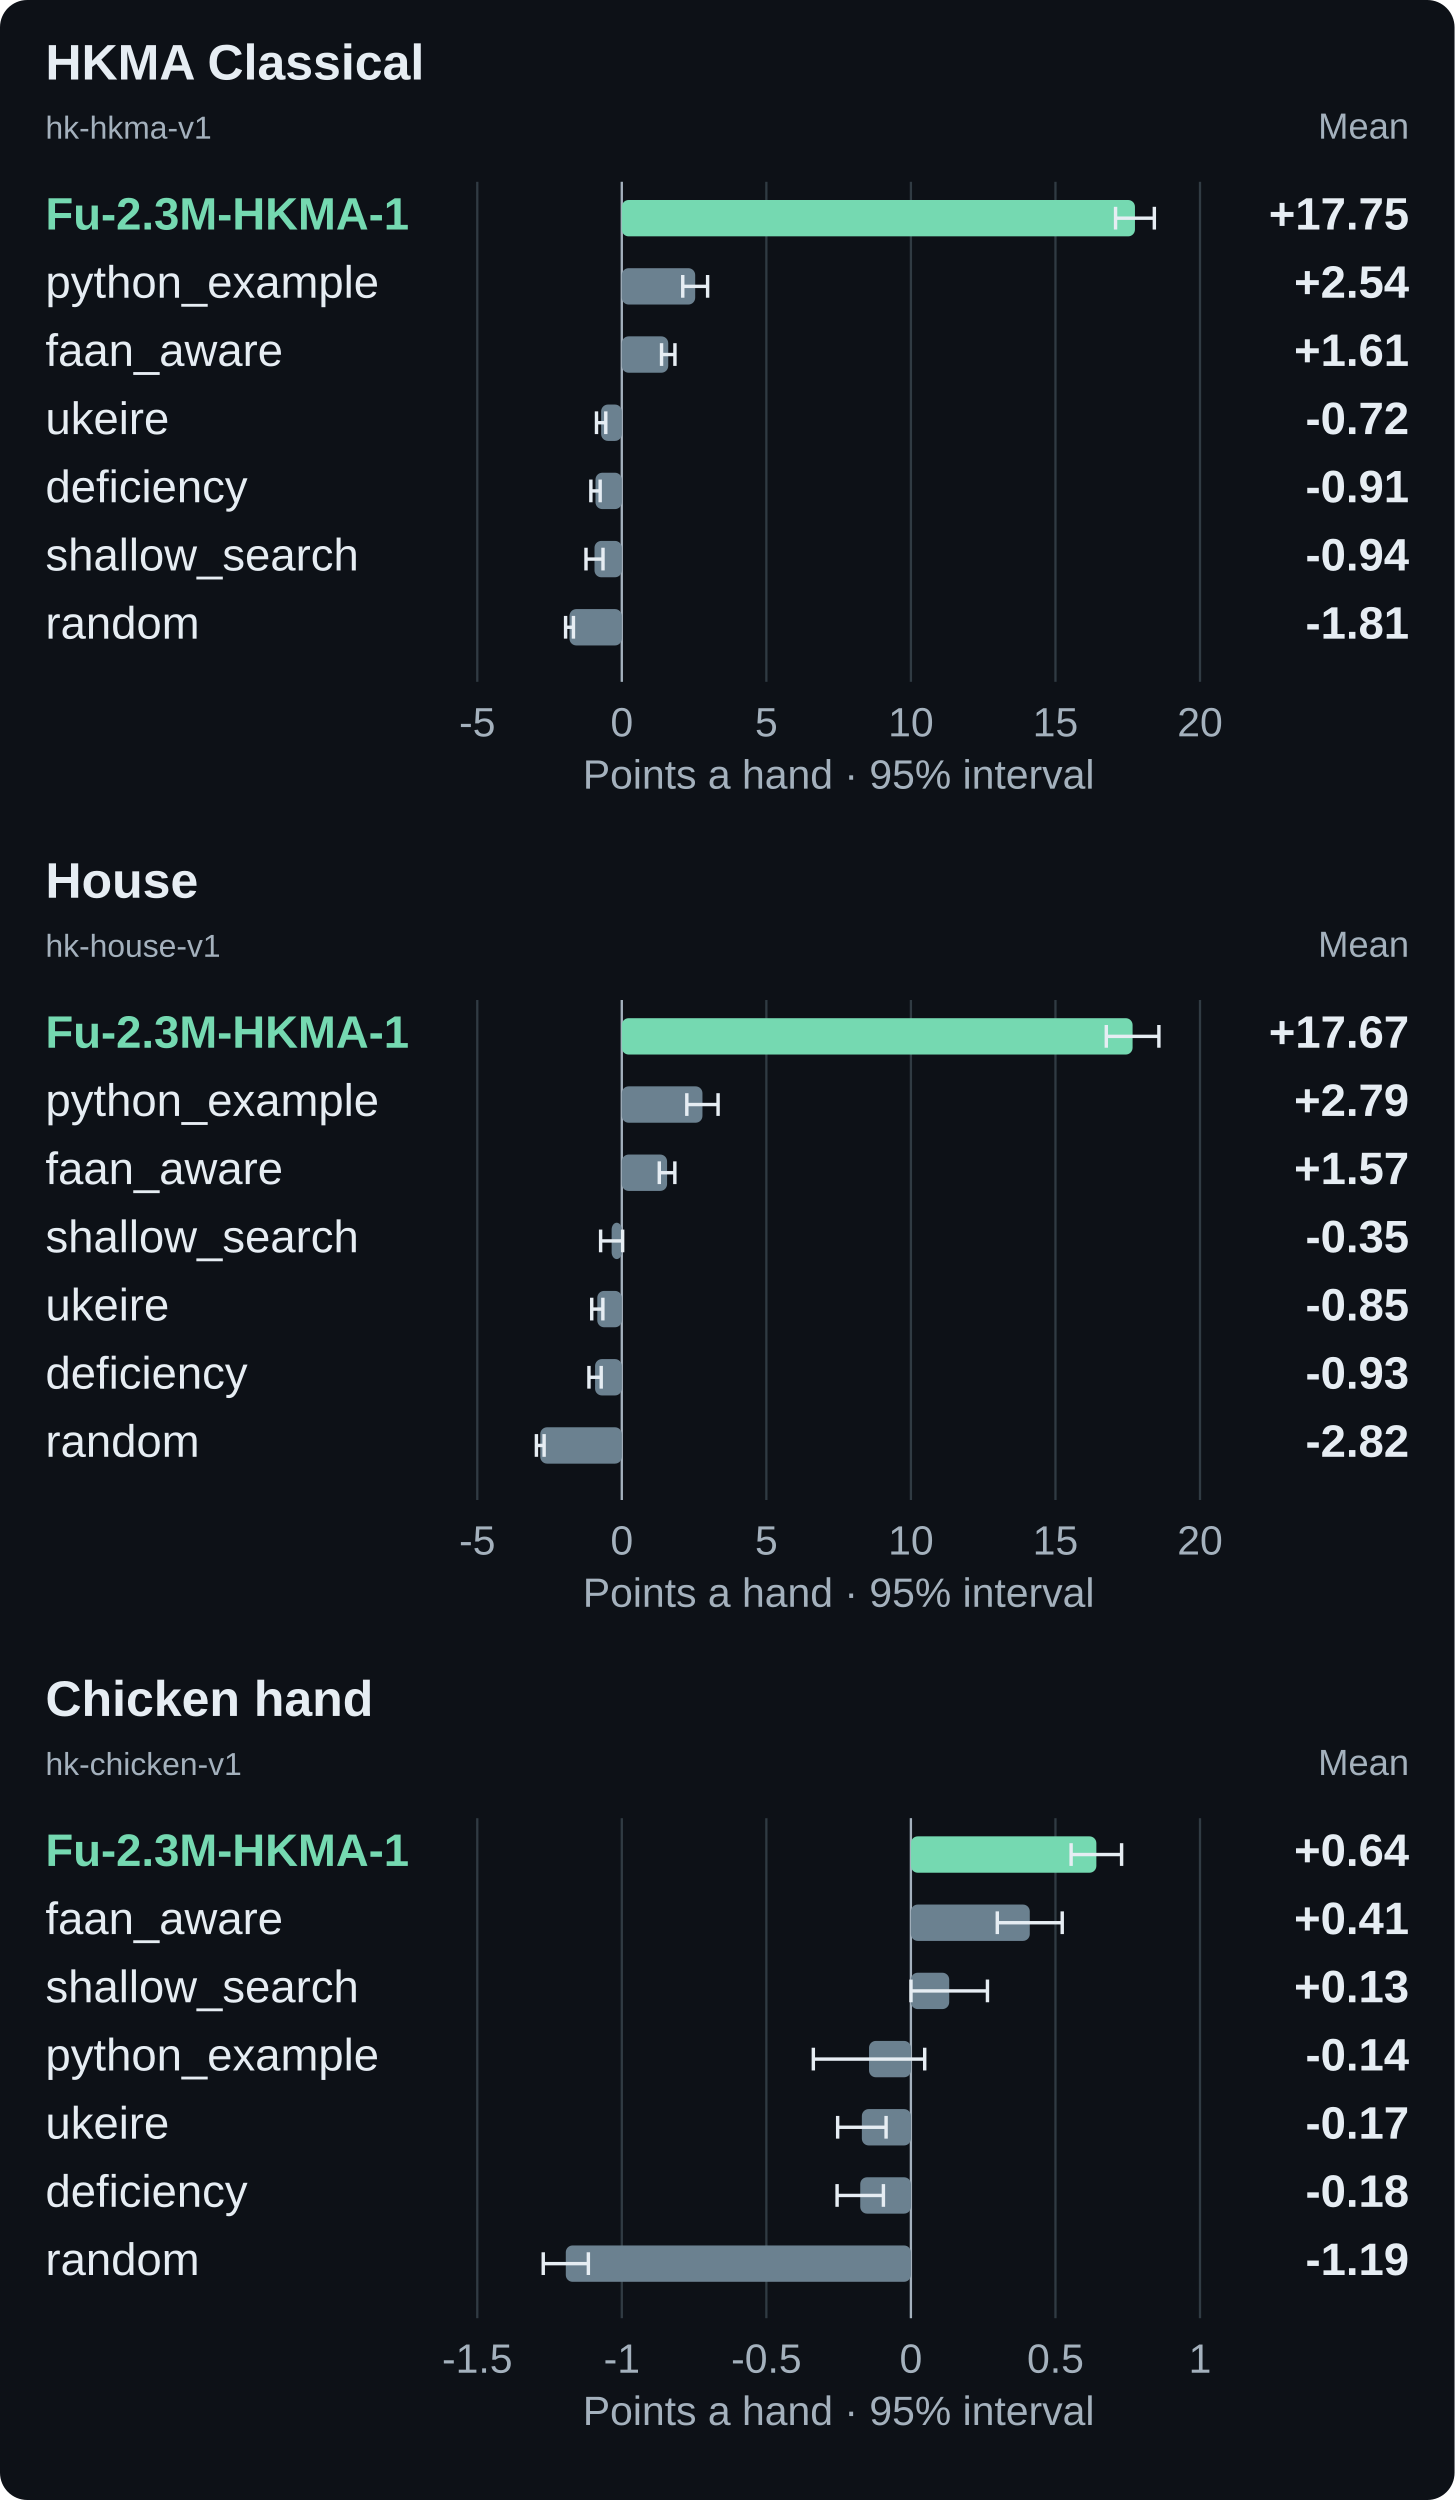
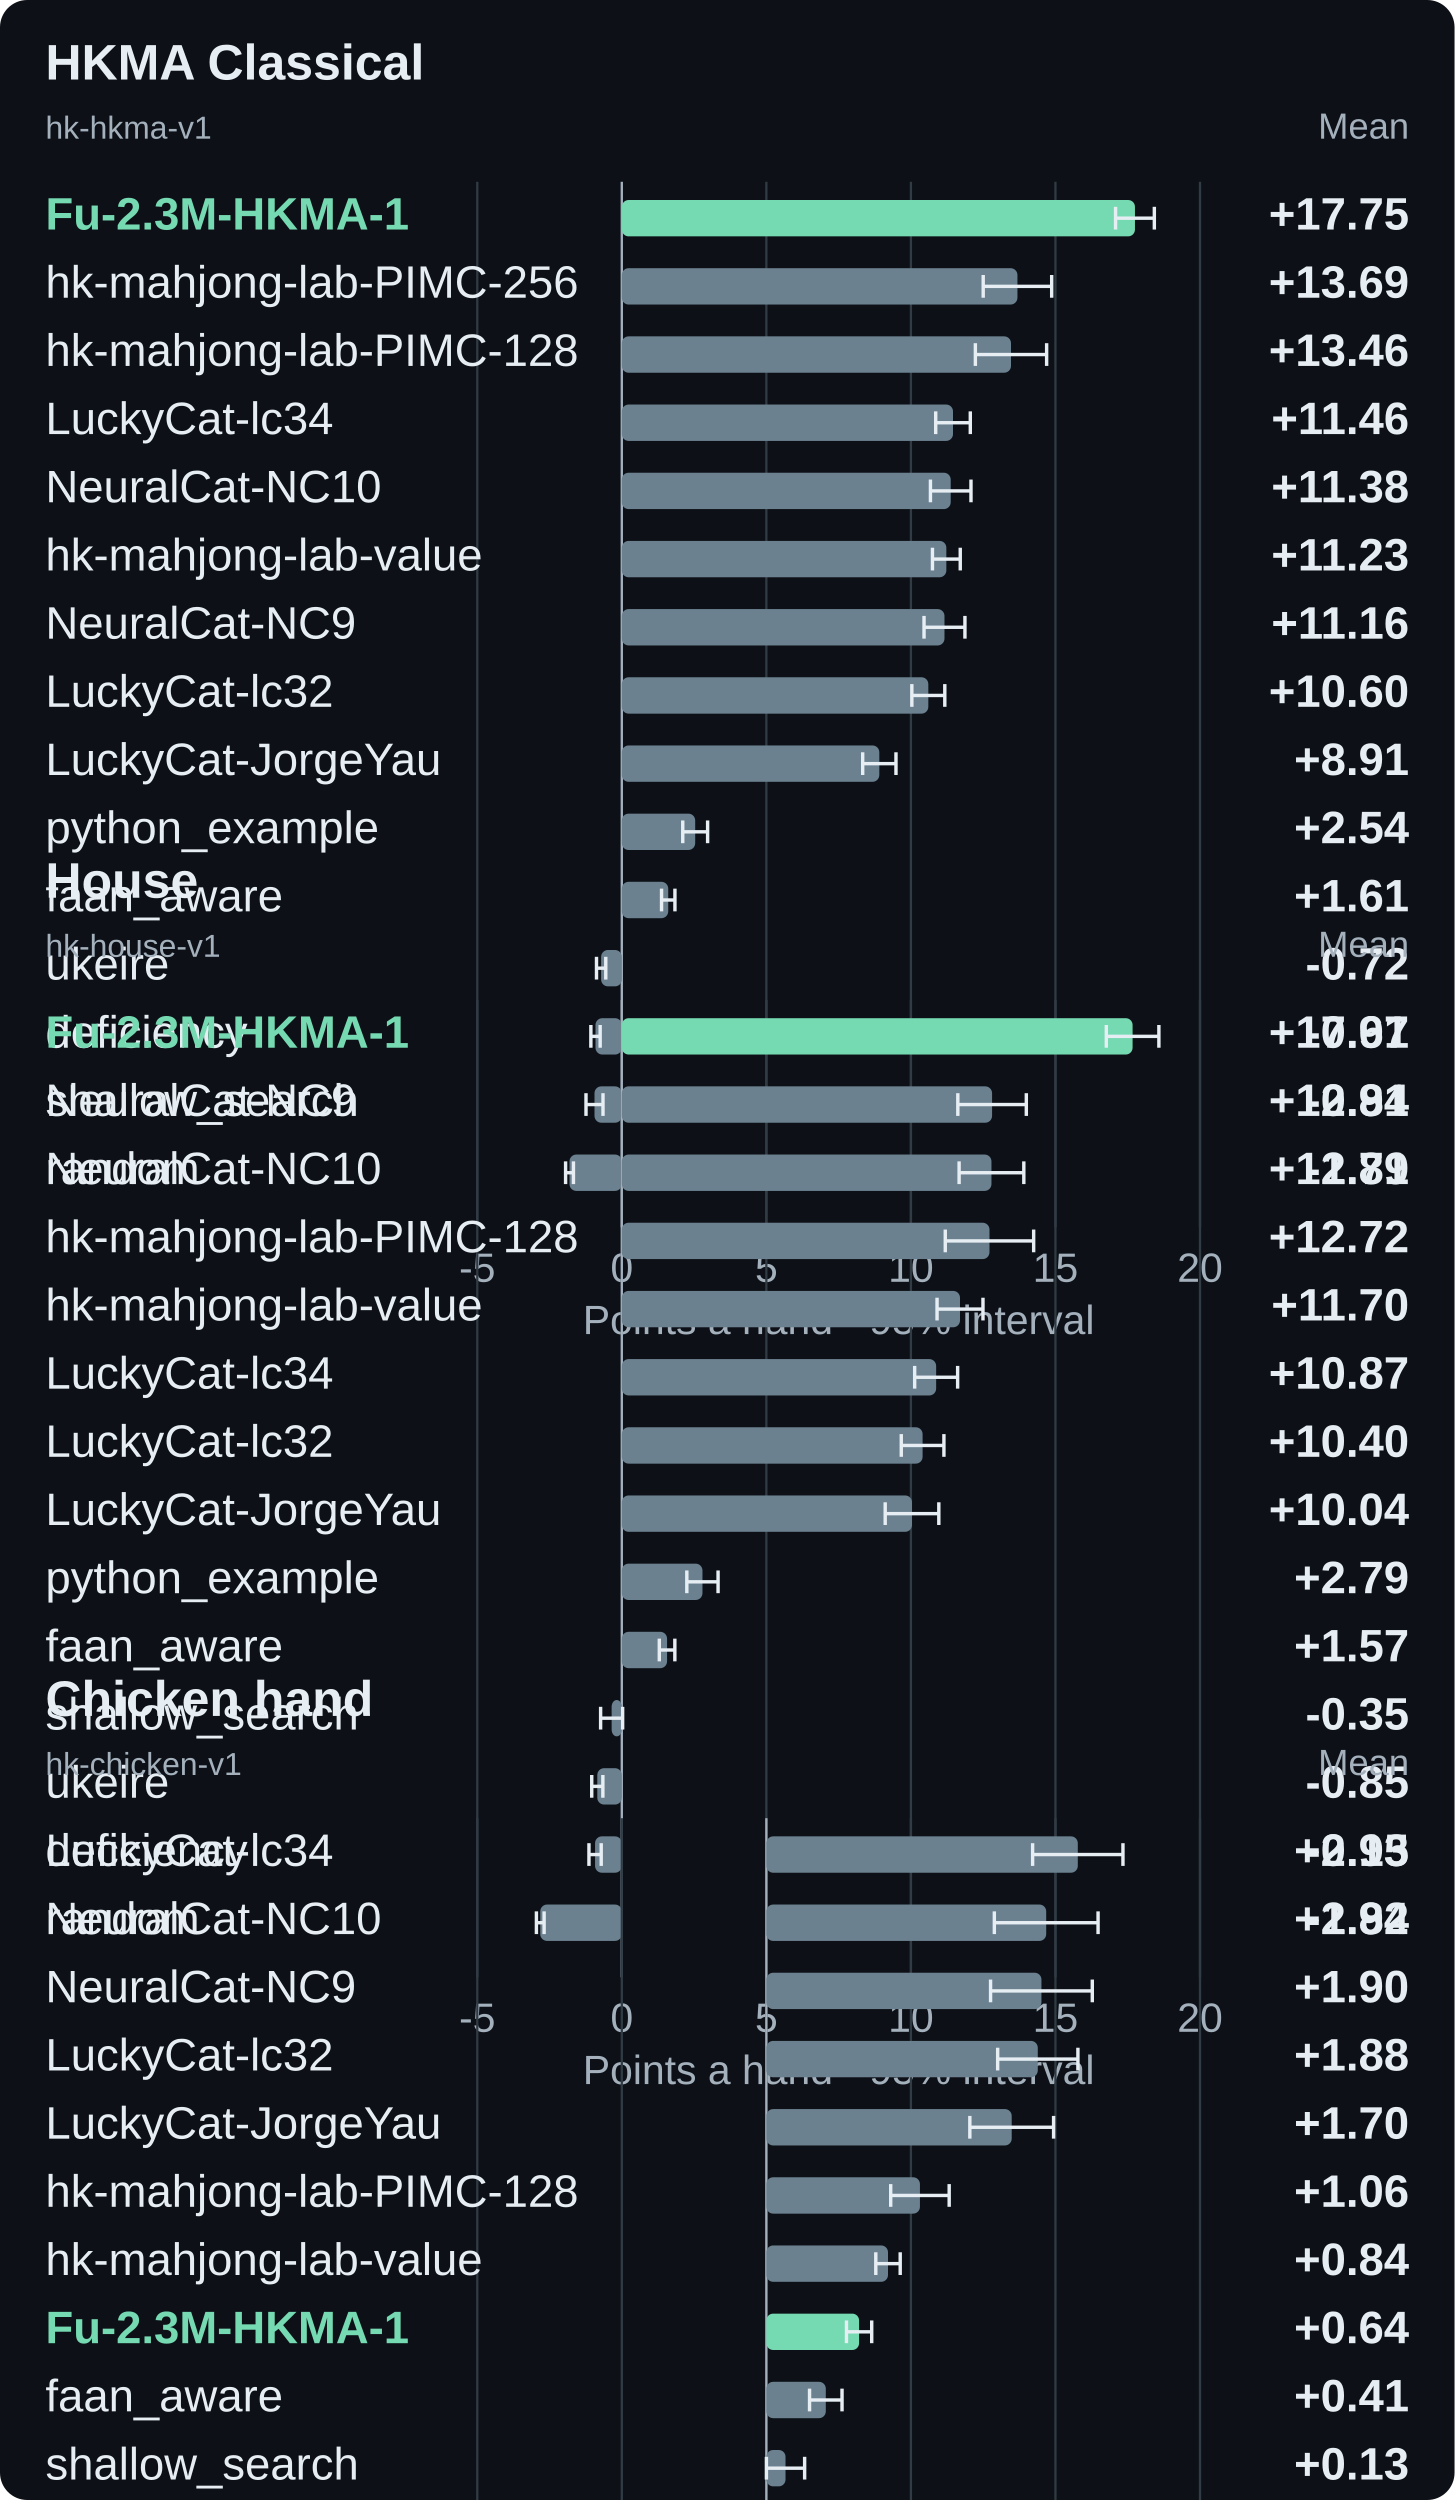
<svg xmlns="http://www.w3.org/2000/svg" viewBox="0 0 640 1100" role="img" aria-labelledby="chart-title chart-desc">
  <rect width="640" height="1100" rx="12" fill="#0d1117" />
  <g font-family="-apple-system,BlinkMacSystemFont,Segoe UI,Arial,sans-serif" fill="#e6edf3">
    <text x="20" y="35" font-size="22" font-weight="700">HKMA Classical</text>
    <text x="20" y="61" font-size="14" fill="#a4b1bd">hk-hkma-v1</text>
    <text x="620" y="61" font-size="16" text-anchor="end" fill="#a4b1bd">Mean</text>
-     <path d="M210.00 80V300" stroke="#303b43" />
-     <text x="210.00" y="324" font-size="18" text-anchor="middle" fill="#a4b1bd">-5</text>
-     <path d="M273.60 80V300" stroke="#303b43" />
-     <text x="273.60" y="324" font-size="18" text-anchor="middle" fill="#a4b1bd">0</text>
-     <path d="M337.20 80V300" stroke="#303b43" />
-     <text x="337.20" y="324" font-size="18" text-anchor="middle" fill="#a4b1bd">5</text>
-     <path d="M400.80 80V300" stroke="#303b43" />
-     <text x="400.80" y="324" font-size="18" text-anchor="middle" fill="#a4b1bd">10</text>
-     <path d="M464.40 80V300" stroke="#303b43" />
-     <text x="464.40" y="324" font-size="18" text-anchor="middle" fill="#a4b1bd">15</text>
-     <path d="M528.00 80V300" stroke="#303b43" />
-     <text x="528.00" y="324" font-size="18" text-anchor="middle" fill="#a4b1bd">20</text>
-     <path d="M273.60 80V300" stroke="#a4b1bd" />
+     <path d="M210.00 80V540" stroke="#303b43" />
+     <text x="210.00" y="564" font-size="18" text-anchor="middle" fill="#a4b1bd">-5</text>
+     <path d="M273.60 80V540" stroke="#303b43" />
+     <text x="273.60" y="564" font-size="18" text-anchor="middle" fill="#a4b1bd">0</text>
+     <path d="M337.20 80V540" stroke="#303b43" />
+     <text x="337.20" y="564" font-size="18" text-anchor="middle" fill="#a4b1bd">5</text>
+     <path d="M400.80 80V540" stroke="#303b43" />
+     <text x="400.80" y="564" font-size="18" text-anchor="middle" fill="#a4b1bd">10</text>
+     <path d="M464.40 80V540" stroke="#303b43" />
+     <text x="464.40" y="564" font-size="18" text-anchor="middle" fill="#a4b1bd">15</text>
+     <path d="M528.00 80V540" stroke="#303b43" />
+     <text x="528.00" y="564" font-size="18" text-anchor="middle" fill="#a4b1bd">20</text>
+     <path d="M273.60 80V540" stroke="#a4b1bd" />
    <text x="20" y="101" font-size="20" fill="#75d9b1" font-weight="700">Fu-2.3M-HKMA-1</text>
    <g>
      <rect x="273.60" y="88" width="225.78" height="16" rx="3" fill="#75d9b1" />
      <path d="M490.85 96H507.91M490.85 91v10M507.91 91v10" stroke="#e6edf3" stroke-width="1.5" />
    </g>
    <text x="620" y="101" font-size="20" text-anchor="end" font-weight="600">+17.75</text>
-     <text x="20" y="131" font-size="20" fill="#e6edf3" font-weight="400">python_example</text>
-     <g>
-       <rect x="273.60" y="118" width="32.28" height="16" rx="3" fill="#6b8190" />
-       <path d="M300.41 126H311.35M300.41 121v10M311.35 121v10" stroke="#e6edf3" stroke-width="1.5" />
-     </g>
-     <text x="620" y="131" font-size="20" text-anchor="end" font-weight="600">+2.54</text>
-     <text x="20" y="161" font-size="20" fill="#e6edf3" font-weight="400">faan_aware</text>
-     <g>
-       <rect x="273.60" y="148" width="20.42" height="16" rx="3" fill="#6b8190" />
-       <path d="M291.08 156H296.97M291.08 151v10M296.97 151v10" stroke="#e6edf3" stroke-width="1.5" />
-     </g>
-     <text x="620" y="161" font-size="20" text-anchor="end" font-weight="600">+1.61</text>
-     <text x="20" y="191" font-size="20" fill="#e6edf3" font-weight="400">ukeire</text>
-     <g>
-       <rect x="264.50" y="178" width="9.10" height="16" rx="3" fill="#6b8190" />
-       <path d="M262.46 186H266.54M262.46 181v10M266.54 181v10" stroke="#e6edf3" stroke-width="1.5" />
-     </g>
-     <text x="620" y="191" font-size="20" text-anchor="end" font-weight="600">-0.72</text>
-     <text x="20" y="221" font-size="20" fill="#e6edf3" font-weight="400">deficiency</text>
-     <g>
-       <rect x="262.02" y="208" width="11.58" height="16" rx="3" fill="#6b8190" />
-       <path d="M259.98 216H264.07M259.98 211v10M264.07 211v10" stroke="#e6edf3" stroke-width="1.5" />
-     </g>
-     <text x="620" y="221" font-size="20" text-anchor="end" font-weight="600">-0.91</text>
-     <text x="20" y="251" font-size="20" fill="#e6edf3" font-weight="400">shallow_search</text>
-     <g>
-       <rect x="261.58" y="238" width="12.02" height="16" rx="3" fill="#6b8190" />
-       <path d="M257.84 246H265.32M257.84 241v10M265.32 241v10" stroke="#e6edf3" stroke-width="1.5" />
-     </g>
-     <text x="620" y="251" font-size="20" text-anchor="end" font-weight="600">-0.94</text>
-     <text x="20" y="281" font-size="20" fill="#e6edf3" font-weight="400">random</text>
-     <g>
-       <rect x="250.58" y="268" width="23.02" height="16" rx="3" fill="#6b8190" />
-       <path d="M248.86 276H252.31M248.86 271v10M252.31 271v10" stroke="#e6edf3" stroke-width="1.5" />
-     </g>
-     <text x="620" y="281" font-size="20" text-anchor="end" font-weight="600">-1.81</text>
-     <text x="369" y="347" font-size="18" text-anchor="middle" fill="#a4b1bd">Points a hand · 95% interval</text>
+     <text x="20" y="131" font-size="20" fill="#e6edf3" font-weight="400">hk-mahjong-lab-PIMC-256</text>
+     <g>
+       <rect x="273.60" y="118" width="174.07" height="16" rx="3" fill="#6b8190" />
+       <path d="M432.61 126H462.74M432.61 121v10M462.74 121v10" stroke="#e6edf3" stroke-width="1.5" />
+     </g>
+     <text x="620" y="131" font-size="20" text-anchor="end" font-weight="600">+13.69</text>
+     <text x="20" y="161" font-size="20" fill="#e6edf3" font-weight="400">hk-mahjong-lab-PIMC-128</text>
+     <g>
+       <rect x="273.60" y="148" width="171.24" height="16" rx="3" fill="#6b8190" />
+       <path d="M429.16 156H460.52M429.16 151v10M460.52 151v10" stroke="#e6edf3" stroke-width="1.5" />
+     </g>
+     <text x="620" y="161" font-size="20" text-anchor="end" font-weight="600">+13.46</text>
+     <text x="20" y="191" font-size="20" fill="#e6edf3" font-weight="400">LuckyCat-lc34</text>
+     <g>
+       <rect x="273.60" y="178" width="145.72" height="16" rx="3" fill="#6b8190" />
+       <path d="M411.71 186H426.93M411.71 181v10M426.93 181v10" stroke="#e6edf3" stroke-width="1.5" />
+     </g>
+     <text x="620" y="191" font-size="20" text-anchor="end" font-weight="600">+11.46</text>
+     <text x="20" y="221" font-size="20" fill="#e6edf3" font-weight="400">NeuralCat-NC10</text>
+     <g>
+       <rect x="273.60" y="208" width="144.71" height="16" rx="3" fill="#6b8190" />
+       <path d="M409.39 216H427.23M409.39 211v10M427.23 211v10" stroke="#e6edf3" stroke-width="1.5" />
+     </g>
+     <text x="620" y="221" font-size="20" text-anchor="end" font-weight="600">+11.38</text>
+     <text x="20" y="251" font-size="20" fill="#e6edf3" font-weight="400">hk-mahjong-lab-value</text>
+     <g>
+       <rect x="273.60" y="238" width="142.79" height="16" rx="3" fill="#6b8190" />
+       <path d="M410.28 246H422.51M410.28 241v10M422.51 241v10" stroke="#e6edf3" stroke-width="1.5" />
+     </g>
+     <text x="620" y="251" font-size="20" text-anchor="end" font-weight="600">+11.23</text>
+     <text x="20" y="281" font-size="20" fill="#e6edf3" font-weight="400">NeuralCat-NC9</text>
+     <g>
+       <rect x="273.60" y="268" width="141.97" height="16" rx="3" fill="#6b8190" />
+       <path d="M406.57 276H424.57M406.57 271v10M424.57 271v10" stroke="#e6edf3" stroke-width="1.5" />
+     </g>
+     <text x="620" y="281" font-size="20" text-anchor="end" font-weight="600">+11.16</text>
+     <text x="20" y="311" font-size="20" fill="#e6edf3" font-weight="400">LuckyCat-lc32</text>
+     <g>
+       <rect x="273.60" y="298" width="134.86" height="16" rx="3" fill="#6b8190" />
+       <path d="M401.21 306H415.71M401.21 301v10M415.71 301v10" stroke="#e6edf3" stroke-width="1.5" />
+     </g>
+     <text x="620" y="311" font-size="20" text-anchor="end" font-weight="600">+10.60</text>
+     <text x="20" y="341" font-size="20" fill="#e6edf3" font-weight="400">LuckyCat-JorgeYau</text>
+     <g>
+       <rect x="273.60" y="328" width="113.30" height="16" rx="3" fill="#6b8190" />
+       <path d="M379.58 336H394.23M379.58 331v10M394.23 331v10" stroke="#e6edf3" stroke-width="1.5" />
+     </g>
+     <text x="620" y="341" font-size="20" text-anchor="end" font-weight="600">+8.91</text>
+     <text x="20" y="371" font-size="20" fill="#e6edf3" font-weight="400">python_example</text>
+     <g>
+       <rect x="273.60" y="358" width="32.28" height="16" rx="3" fill="#6b8190" />
+       <path d="M300.41 366H311.35M300.41 361v10M311.35 361v10" stroke="#e6edf3" stroke-width="1.5" />
+     </g>
+     <text x="620" y="371" font-size="20" text-anchor="end" font-weight="600">+2.54</text>
+     <text x="20" y="401" font-size="20" fill="#e6edf3" font-weight="400">faan_aware</text>
+     <g>
+       <rect x="273.60" y="388" width="20.42" height="16" rx="3" fill="#6b8190" />
+       <path d="M291.08 396H296.97M291.08 391v10M296.97 391v10" stroke="#e6edf3" stroke-width="1.5" />
+     </g>
+     <text x="620" y="401" font-size="20" text-anchor="end" font-weight="600">+1.61</text>
+     <text x="20" y="431" font-size="20" fill="#e6edf3" font-weight="400">ukeire</text>
+     <g>
+       <rect x="264.50" y="418" width="9.10" height="16" rx="3" fill="#6b8190" />
+       <path d="M262.46 426H266.54M262.46 421v10M266.54 421v10" stroke="#e6edf3" stroke-width="1.5" />
+     </g>
+     <text x="620" y="431" font-size="20" text-anchor="end" font-weight="600">-0.72</text>
+     <text x="20" y="461" font-size="20" fill="#e6edf3" font-weight="400">deficiency</text>
+     <g>
+       <rect x="262.02" y="448" width="11.58" height="16" rx="3" fill="#6b8190" />
+       <path d="M259.98 456H264.07M259.98 451v10M264.07 451v10" stroke="#e6edf3" stroke-width="1.5" />
+     </g>
+     <text x="620" y="461" font-size="20" text-anchor="end" font-weight="600">-0.91</text>
+     <text x="20" y="491" font-size="20" fill="#e6edf3" font-weight="400">shallow_search</text>
+     <g>
+       <rect x="261.58" y="478" width="12.02" height="16" rx="3" fill="#6b8190" />
+       <path d="M257.84 486H265.32M257.84 481v10M265.32 481v10" stroke="#e6edf3" stroke-width="1.5" />
+     </g>
+     <text x="620" y="491" font-size="20" text-anchor="end" font-weight="600">-0.94</text>
+     <text x="20" y="521" font-size="20" fill="#e6edf3" font-weight="400">random</text>
+     <g>
+       <rect x="250.58" y="508" width="23.02" height="16" rx="3" fill="#6b8190" />
+       <path d="M248.86 516H252.31M248.86 511v10M252.31 511v10" stroke="#e6edf3" stroke-width="1.5" />
+     </g>
+     <text x="620" y="521" font-size="20" text-anchor="end" font-weight="600">-1.81</text>
+     <text x="369" y="587" font-size="18" text-anchor="middle" fill="#a4b1bd">Points a hand · 95% interval</text>
    <text x="20" y="395" font-size="22" font-weight="700">House</text>
    <text x="20" y="421" font-size="14" fill="#a4b1bd">hk-house-v1</text>
    <text x="620" y="421" font-size="16" text-anchor="end" fill="#a4b1bd">Mean</text>
-     <path d="M210.00 440V660" stroke="#303b43" />
-     <text x="210.00" y="684" font-size="18" text-anchor="middle" fill="#a4b1bd">-5</text>
-     <path d="M273.60 440V660" stroke="#303b43" />
-     <text x="273.60" y="684" font-size="18" text-anchor="middle" fill="#a4b1bd">0</text>
-     <path d="M337.20 440V660" stroke="#303b43" />
-     <text x="337.20" y="684" font-size="18" text-anchor="middle" fill="#a4b1bd">5</text>
-     <path d="M400.80 440V660" stroke="#303b43" />
-     <text x="400.80" y="684" font-size="18" text-anchor="middle" fill="#a4b1bd">10</text>
-     <path d="M464.40 440V660" stroke="#303b43" />
-     <text x="464.40" y="684" font-size="18" text-anchor="middle" fill="#a4b1bd">15</text>
-     <path d="M528.00 440V660" stroke="#303b43" />
-     <text x="528.00" y="684" font-size="18" text-anchor="middle" fill="#a4b1bd">20</text>
-     <path d="M273.60 440V660" stroke="#a4b1bd" />
+     <path d="M210.00 440V870" stroke="#303b43" />
+     <text x="210.00" y="894" font-size="18" text-anchor="middle" fill="#a4b1bd">-5</text>
+     <path d="M273.60 440V870" stroke="#303b43" />
+     <text x="273.60" y="894" font-size="18" text-anchor="middle" fill="#a4b1bd">0</text>
+     <path d="M337.20 440V870" stroke="#303b43" />
+     <text x="337.20" y="894" font-size="18" text-anchor="middle" fill="#a4b1bd">5</text>
+     <path d="M400.80 440V870" stroke="#303b43" />
+     <text x="400.80" y="894" font-size="18" text-anchor="middle" fill="#a4b1bd">10</text>
+     <path d="M464.40 440V870" stroke="#303b43" />
+     <text x="464.40" y="894" font-size="18" text-anchor="middle" fill="#a4b1bd">15</text>
+     <path d="M528.00 440V870" stroke="#303b43" />
+     <text x="528.00" y="894" font-size="18" text-anchor="middle" fill="#a4b1bd">20</text>
+     <path d="M273.60 440V870" stroke="#a4b1bd" />
    <text x="20" y="461" font-size="20" fill="#75d9b1" font-weight="700">Fu-2.3M-HKMA-1</text>
    <g>
      <rect x="273.60" y="448" width="224.74" height="16" rx="3" fill="#75d9b1" />
      <path d="M486.77 456H509.91M486.77 451v10M509.91 451v10" stroke="#e6edf3" stroke-width="1.5" />
    </g>
    <text x="620" y="461" font-size="20" text-anchor="end" font-weight="600">+17.67</text>
-     <text x="20" y="491" font-size="20" fill="#e6edf3" font-weight="400">python_example</text>
-     <g>
-       <rect x="273.60" y="478" width="35.48" height="16" rx="3" fill="#6b8190" />
-       <path d="M302.20 486H315.95M302.20 481v10M315.95 481v10" stroke="#e6edf3" stroke-width="1.5" />
-     </g>
-     <text x="620" y="491" font-size="20" text-anchor="end" font-weight="600">+2.79</text>
-     <text x="20" y="521" font-size="20" fill="#e6edf3" font-weight="400">faan_aware</text>
-     <g>
-       <rect x="273.60" y="508" width="19.91" height="16" rx="3" fill="#6b8190" />
-       <path d="M290.09 516H296.93M290.09 511v10M296.93 511v10" stroke="#e6edf3" stroke-width="1.5" />
-     </g>
-     <text x="620" y="521" font-size="20" text-anchor="end" font-weight="600">+1.57</text>
-     <text x="20" y="551" font-size="20" fill="#e6edf3" font-weight="400">shallow_search</text>
-     <g>
-       <rect x="269.12" y="538" width="4.48" height="16" rx="3" fill="#6b8190" />
-       <path d="M264.27 546H273.96M264.27 541v10M273.96 541v10" stroke="#e6edf3" stroke-width="1.5" />
-     </g>
-     <text x="620" y="551" font-size="20" text-anchor="end" font-weight="600">-0.35</text>
-     <text x="20" y="581" font-size="20" fill="#e6edf3" font-weight="400">ukeire</text>
-     <g>
-       <rect x="262.81" y="568" width="10.79" height="16" rx="3" fill="#6b8190" />
-       <path d="M260.36 576H265.26M260.36 571v10M265.26 571v10" stroke="#e6edf3" stroke-width="1.5" />
-     </g>
-     <text x="620" y="581" font-size="20" text-anchor="end" font-weight="600">-0.85</text>
-     <text x="20" y="611" font-size="20" fill="#e6edf3" font-weight="400">deficiency</text>
-     <g>
-       <rect x="261.83" y="598" width="11.77" height="16" rx="3" fill="#6b8190" />
-       <path d="M259.14 606H264.53M259.14 601v10M264.53 601v10" stroke="#e6edf3" stroke-width="1.5" />
-     </g>
-     <text x="620" y="611" font-size="20" text-anchor="end" font-weight="600">-0.93</text>
-     <text x="20" y="641" font-size="20" fill="#e6edf3" font-weight="400">random</text>
-     <g>
-       <rect x="237.72" y="628" width="35.88" height="16" rx="3" fill="#6b8190" />
-       <path d="M236.02 636H239.41M236.02 631v10M239.41 631v10" stroke="#e6edf3" stroke-width="1.5" />
-     </g>
-     <text x="620" y="641" font-size="20" text-anchor="end" font-weight="600">-2.82</text>
-     <text x="369" y="707" font-size="18" text-anchor="middle" fill="#a4b1bd">Points a hand · 95% interval</text>
+     <text x="20" y="491" font-size="20" fill="#e6edf3" font-weight="400">NeuralCat-NC9</text>
+     <g>
+       <rect x="273.60" y="478" width="162.91" height="16" rx="3" fill="#6b8190" />
+       <path d="M421.44 486H451.58M421.44 481v10M451.58 481v10" stroke="#e6edf3" stroke-width="1.5" />
+     </g>
+     <text x="620" y="491" font-size="20" text-anchor="end" font-weight="600">+12.81</text>
+     <text x="20" y="521" font-size="20" fill="#e6edf3" font-weight="400">NeuralCat-NC10</text>
+     <g>
+       <rect x="273.60" y="508" width="162.64" height="16" rx="3" fill="#6b8190" />
+       <path d="M422.01 516H450.48M422.01 511v10M450.48 511v10" stroke="#e6edf3" stroke-width="1.5" />
+     </g>
+     <text x="620" y="521" font-size="20" text-anchor="end" font-weight="600">+12.79</text>
+     <text x="20" y="551" font-size="20" fill="#e6edf3" font-weight="400">hk-mahjong-lab-PIMC-128</text>
+     <g>
+       <rect x="273.60" y="538" width="161.77" height="16" rx="3" fill="#6b8190" />
+       <path d="M415.92 546H454.81M415.92 541v10M454.81 541v10" stroke="#e6edf3" stroke-width="1.5" />
+     </g>
+     <text x="620" y="551" font-size="20" text-anchor="end" font-weight="600">+12.72</text>
+     <text x="20" y="581" font-size="20" fill="#e6edf3" font-weight="400">hk-mahjong-lab-value</text>
+     <g>
+       <rect x="273.60" y="568" width="148.80" height="16" rx="3" fill="#6b8190" />
+       <path d="M412.30 576H432.51M412.30 571v10M432.51 571v10" stroke="#e6edf3" stroke-width="1.5" />
+     </g>
+     <text x="620" y="581" font-size="20" text-anchor="end" font-weight="600">+11.70</text>
+     <text x="20" y="611" font-size="20" fill="#e6edf3" font-weight="400">LuckyCat-lc34</text>
+     <g>
+       <rect x="273.60" y="598" width="138.30" height="16" rx="3" fill="#6b8190" />
+       <path d="M402.45 606H421.36M402.45 601v10M421.36 601v10" stroke="#e6edf3" stroke-width="1.5" />
+     </g>
+     <text x="620" y="611" font-size="20" text-anchor="end" font-weight="600">+10.87</text>
+     <text x="20" y="641" font-size="20" fill="#e6edf3" font-weight="400">LuckyCat-lc32</text>
+     <g>
+       <rect x="273.60" y="628" width="132.34" height="16" rx="3" fill="#6b8190" />
+       <path d="M396.56 636H415.32M396.56 631v10M415.32 631v10" stroke="#e6edf3" stroke-width="1.5" />
+     </g>
+     <text x="620" y="641" font-size="20" text-anchor="end" font-weight="600">+10.40</text>
+     <text x="20" y="671" font-size="20" fill="#e6edf3" font-weight="400">LuckyCat-JorgeYau</text>
+     <g>
+       <rect x="273.60" y="658" width="127.68" height="16" rx="3" fill="#6b8190" />
+       <path d="M389.49 666H413.08M389.49 661v10M413.08 661v10" stroke="#e6edf3" stroke-width="1.5" />
+     </g>
+     <text x="620" y="671" font-size="20" text-anchor="end" font-weight="600">+10.04</text>
+     <text x="20" y="701" font-size="20" fill="#e6edf3" font-weight="400">python_example</text>
+     <g>
+       <rect x="273.60" y="688" width="35.48" height="16" rx="3" fill="#6b8190" />
+       <path d="M302.20 696H315.95M302.20 691v10M315.95 691v10" stroke="#e6edf3" stroke-width="1.5" />
+     </g>
+     <text x="620" y="701" font-size="20" text-anchor="end" font-weight="600">+2.79</text>
+     <text x="20" y="731" font-size="20" fill="#e6edf3" font-weight="400">faan_aware</text>
+     <g>
+       <rect x="273.60" y="718" width="19.91" height="16" rx="3" fill="#6b8190" />
+       <path d="M290.09 726H296.93M290.09 721v10M296.93 721v10" stroke="#e6edf3" stroke-width="1.5" />
+     </g>
+     <text x="620" y="731" font-size="20" text-anchor="end" font-weight="600">+1.57</text>
+     <text x="20" y="761" font-size="20" fill="#e6edf3" font-weight="400">shallow_search</text>
+     <g>
+       <rect x="269.12" y="748" width="4.48" height="16" rx="3" fill="#6b8190" />
+       <path d="M264.27 756H273.96M264.27 751v10M273.96 751v10" stroke="#e6edf3" stroke-width="1.5" />
+     </g>
+     <text x="620" y="761" font-size="20" text-anchor="end" font-weight="600">-0.35</text>
+     <text x="20" y="791" font-size="20" fill="#e6edf3" font-weight="400">ukeire</text>
+     <g>
+       <rect x="262.81" y="778" width="10.79" height="16" rx="3" fill="#6b8190" />
+       <path d="M260.36 786H265.26M260.36 781v10M265.26 781v10" stroke="#e6edf3" stroke-width="1.5" />
+     </g>
+     <text x="620" y="791" font-size="20" text-anchor="end" font-weight="600">-0.85</text>
+     <text x="20" y="821" font-size="20" fill="#e6edf3" font-weight="400">deficiency</text>
+     <g>
+       <rect x="261.83" y="808" width="11.77" height="16" rx="3" fill="#6b8190" />
+       <path d="M259.14 816H264.53M259.14 811v10M264.53 811v10" stroke="#e6edf3" stroke-width="1.5" />
+     </g>
+     <text x="620" y="821" font-size="20" text-anchor="end" font-weight="600">-0.93</text>
+     <text x="20" y="851" font-size="20" fill="#e6edf3" font-weight="400">random</text>
+     <g>
+       <rect x="237.72" y="838" width="35.88" height="16" rx="3" fill="#6b8190" />
+       <path d="M236.02 846H239.41M236.02 841v10M239.41 841v10" stroke="#e6edf3" stroke-width="1.5" />
+     </g>
+     <text x="620" y="851" font-size="20" text-anchor="end" font-weight="600">-2.82</text>
+     <text x="369" y="917" font-size="18" text-anchor="middle" fill="#a4b1bd">Points a hand · 95% interval</text>
    <text x="20" y="755" font-size="22" font-weight="700">Chicken hand</text>
    <text x="20" y="781" font-size="14" fill="#a4b1bd">hk-chicken-v1</text>
    <text x="620" y="781" font-size="16" text-anchor="end" fill="#a4b1bd">Mean</text>
-     <path d="M210.00 800V1020" stroke="#303b43" />
-     <text x="210.00" y="1044" font-size="18" text-anchor="middle" fill="#a4b1bd">-1.5</text>
-     <path d="M273.60 800V1020" stroke="#303b43" />
-     <text x="273.60" y="1044" font-size="18" text-anchor="middle" fill="#a4b1bd">-1</text>
-     <path d="M337.20 800V1020" stroke="#303b43" />
-     <text x="337.20" y="1044" font-size="18" text-anchor="middle" fill="#a4b1bd">-0.5</text>
-     <path d="M400.80 800V1020" stroke="#303b43" />
-     <text x="400.80" y="1044" font-size="18" text-anchor="middle" fill="#a4b1bd">0</text>
-     <path d="M464.40 800V1020" stroke="#303b43" />
-     <text x="464.40" y="1044" font-size="18" text-anchor="middle" fill="#a4b1bd">0.5</text>
-     <path d="M528.00 800V1020" stroke="#303b43" />
-     <text x="528.00" y="1044" font-size="18" text-anchor="middle" fill="#a4b1bd">1</text>
-     <path d="M400.80 800V1020" stroke="#a4b1bd" />
-     <text x="20" y="821" font-size="20" fill="#75d9b1" font-weight="700">Fu-2.3M-HKMA-1</text>
-     <g>
-       <rect x="400.80" y="808" width="81.60" height="16" rx="3" fill="#75d9b1" />
-       <path d="M471.29 816H493.50M471.29 811v10M493.50 811v10" stroke="#e6edf3" stroke-width="1.5" />
-     </g>
-     <text x="620" y="821" font-size="20" text-anchor="end" font-weight="600">+0.64</text>
-     <text x="20" y="851" font-size="20" fill="#e6edf3" font-weight="400">faan_aware</text>
-     <g>
-       <rect x="400.80" y="838" width="52.30" height="16" rx="3" fill="#6b8190" />
-       <path d="M438.81 846H467.38M438.81 841v10M467.38 841v10" stroke="#e6edf3" stroke-width="1.5" />
-     </g>
-     <text x="620" y="851" font-size="20" text-anchor="end" font-weight="600">+0.41</text>
-     <text x="20" y="881" font-size="20" fill="#e6edf3" font-weight="400">shallow_search</text>
-     <g>
-       <rect x="400.80" y="868" width="16.85" height="16" rx="3" fill="#6b8190" />
-       <path d="M400.83 876H434.48M400.83 871v10M434.48 871v10" stroke="#e6edf3" stroke-width="1.5" />
-     </g>
-     <text x="620" y="881" font-size="20" text-anchor="end" font-weight="600">+0.13</text>
-     <text x="20" y="911" font-size="20" fill="#e6edf3" font-weight="400">python_example</text>
-     <g>
-       <rect x="382.37" y="898" width="18.43" height="16" rx="3" fill="#6b8190" />
-       <path d="M357.87 906H406.87M357.87 901v10M406.87 901v10" stroke="#e6edf3" stroke-width="1.5" />
-     </g>
-     <text x="620" y="911" font-size="20" text-anchor="end" font-weight="600">-0.14</text>
-     <text x="20" y="941" font-size="20" fill="#e6edf3" font-weight="400">ukeire</text>
-     <g>
-       <rect x="379.22" y="928" width="21.58" height="16" rx="3" fill="#6b8190" />
-       <path d="M368.57 936H389.88M368.57 931v10M389.88 931v10" stroke="#e6edf3" stroke-width="1.5" />
-     </g>
-     <text x="620" y="941" font-size="20" text-anchor="end" font-weight="600">-0.17</text>
-     <text x="20" y="971" font-size="20" fill="#e6edf3" font-weight="400">deficiency</text>
-     <g>
-       <rect x="378.51" y="958" width="22.29" height="16" rx="3" fill="#6b8190" />
-       <path d="M368.32 966H388.70M368.32 961v10M388.70 961v10" stroke="#e6edf3" stroke-width="1.5" />
-     </g>
-     <text x="620" y="971" font-size="20" text-anchor="end" font-weight="600">-0.18</text>
-     <text x="20" y="1001" font-size="20" fill="#e6edf3" font-weight="400">random</text>
-     <g>
-       <rect x="248.95" y="988" width="151.84" height="16" rx="3" fill="#6b8190" />
-       <path d="M239.03 996H258.88M239.03 991v10M258.88 991v10" stroke="#e6edf3" stroke-width="1.5" />
-     </g>
-     <text x="620" y="1001" font-size="20" text-anchor="end" font-weight="600">-1.19</text>
-     <text x="369" y="1067" font-size="18" text-anchor="middle" fill="#a4b1bd">Points a hand · 95% interval</text>
+     <path d="M210.00 800V1230" stroke="#303b43" />
+     <text x="210.00" y="1254" font-size="18" text-anchor="middle" fill="#a4b1bd">-2</text>
+     <path d="M273.60 800V1230" stroke="#303b43" />
+     <text x="273.60" y="1254" font-size="18" text-anchor="middle" fill="#a4b1bd">-1</text>
+     <path d="M337.20 800V1230" stroke="#303b43" />
+     <text x="337.20" y="1254" font-size="18" text-anchor="middle" fill="#a4b1bd">0</text>
+     <path d="M400.80 800V1230" stroke="#303b43" />
+     <text x="400.80" y="1254" font-size="18" text-anchor="middle" fill="#a4b1bd">1</text>
+     <path d="M464.40 800V1230" stroke="#303b43" />
+     <text x="464.40" y="1254" font-size="18" text-anchor="middle" fill="#a4b1bd">2</text>
+     <path d="M528.00 800V1230" stroke="#303b43" />
+     <text x="528.00" y="1254" font-size="18" text-anchor="middle" fill="#a4b1bd">3</text>
+     <path d="M337.20 800V1230" stroke="#a4b1bd" />
+     <text x="20" y="821" font-size="20" fill="#e6edf3" font-weight="400">LuckyCat-lc34</text>
+     <g>
+       <rect x="337.20" y="808" width="137.03" height="16" rx="3" fill="#6b8190" />
+       <path d="M454.35 816H494.10M454.35 811v10M494.10 811v10" stroke="#e6edf3" stroke-width="1.5" />
+     </g>
+     <text x="620" y="821" font-size="20" text-anchor="end" font-weight="600">+2.15</text>
+     <text x="20" y="851" font-size="20" fill="#e6edf3" font-weight="400">NeuralCat-NC10</text>
+     <g>
+       <rect x="337.20" y="838" width="123.13" height="16" rx="3" fill="#6b8190" />
+       <path d="M437.51 846H483.15M437.51 841v10M483.15 841v10" stroke="#e6edf3" stroke-width="1.5" />
+     </g>
+     <text x="620" y="851" font-size="20" text-anchor="end" font-weight="600">+1.94</text>
+     <text x="20" y="881" font-size="20" fill="#e6edf3" font-weight="400">NeuralCat-NC9</text>
+     <g>
+       <rect x="337.20" y="868" width="121.03" height="16" rx="3" fill="#6b8190" />
+       <path d="M435.85 876H480.61M435.85 871v10M480.61 871v10" stroke="#e6edf3" stroke-width="1.5" />
+     </g>
+     <text x="620" y="881" font-size="20" text-anchor="end" font-weight="600">+1.90</text>
+     <text x="20" y="911" font-size="20" fill="#e6edf3" font-weight="400">LuckyCat-lc32</text>
+     <g>
+       <rect x="337.20" y="898" width="119.42" height="16" rx="3" fill="#6b8190" />
+       <path d="M438.97 906H474.28M438.97 901v10M474.28 901v10" stroke="#e6edf3" stroke-width="1.5" />
+     </g>
+     <text x="620" y="911" font-size="20" text-anchor="end" font-weight="600">+1.88</text>
+     <text x="20" y="941" font-size="20" fill="#e6edf3" font-weight="400">LuckyCat-JorgeYau</text>
+     <g>
+       <rect x="337.20" y="928" width="107.95" height="16" rx="3" fill="#6b8190" />
+       <path d="M426.73 936H463.58M426.73 931v10M463.58 931v10" stroke="#e6edf3" stroke-width="1.5" />
+     </g>
+     <text x="620" y="941" font-size="20" text-anchor="end" font-weight="600">+1.70</text>
+     <text x="20" y="971" font-size="20" fill="#e6edf3" font-weight="400">hk-mahjong-lab-PIMC-128</text>
+     <g>
+       <rect x="337.20" y="958" width="67.57" height="16" rx="3" fill="#6b8190" />
+       <path d="M391.91 966H417.64M391.91 961v10M417.64 961v10" stroke="#e6edf3" stroke-width="1.5" />
+     </g>
+     <text x="620" y="971" font-size="20" text-anchor="end" font-weight="600">+1.06</text>
+     <text x="20" y="1001" font-size="20" fill="#e6edf3" font-weight="400">hk-mahjong-lab-value</text>
+     <g>
+       <rect x="337.20" y="988" width="53.52" height="16" rx="3" fill="#6b8190" />
+       <path d="M385.35 996H396.09M385.35 991v10M396.09 991v10" stroke="#e6edf3" stroke-width="1.5" />
+     </g>
+     <text x="620" y="1001" font-size="20" text-anchor="end" font-weight="600">+0.84</text>
+     <text x="20" y="1031" font-size="20" fill="#75d9b1" font-weight="700">Fu-2.3M-HKMA-1</text>
+     <g>
+       <rect x="337.20" y="1018" width="40.80" height="16" rx="3" fill="#75d9b1" />
+       <path d="M372.45 1026H383.55M372.45 1021v10M383.55 1021v10" stroke="#e6edf3" stroke-width="1.5" />
+     </g>
+     <text x="620" y="1031" font-size="20" text-anchor="end" font-weight="600">+0.64</text>
+     <text x="20" y="1061" font-size="20" fill="#e6edf3" font-weight="400">faan_aware</text>
+     <g>
+       <rect x="337.20" y="1048" width="26.15" height="16" rx="3" fill="#6b8190" />
+       <path d="M356.20 1056H370.49M356.20 1051v10M370.49 1051v10" stroke="#e6edf3" stroke-width="1.5" />
+     </g>
+     <text x="620" y="1061" font-size="20" text-anchor="end" font-weight="600">+0.41</text>
+     <text x="20" y="1091" font-size="20" fill="#e6edf3" font-weight="400">shallow_search</text>
+     <g>
+       <rect x="337.20" y="1078" width="8.43" height="16" rx="3" fill="#6b8190" />
+       <path d="M337.22 1086H354.04M337.22 1081v10M354.04 1081v10" stroke="#e6edf3" stroke-width="1.5" />
+     </g>
+     <text x="620" y="1091" font-size="20" text-anchor="end" font-weight="600">+0.13</text>
+     <text x="20" y="1121" font-size="20" fill="#e6edf3" font-weight="400">python_example</text>
+     <g>
+       <rect x="327.99" y="1108" width="9.21" height="16" rx="3" fill="#6b8190" />
+       <path d="M315.74 1116H340.23M315.74 1111v10M340.23 1111v10" stroke="#e6edf3" stroke-width="1.5" />
+     </g>
+     <text x="620" y="1121" font-size="20" text-anchor="end" font-weight="600">-0.14</text>
+     <text x="20" y="1151" font-size="20" fill="#e6edf3" font-weight="400">ukeire</text>
+     <g>
+       <rect x="326.41" y="1138" width="10.79" height="16" rx="3" fill="#6b8190" />
+       <path d="M321.08 1146H331.74M321.08 1141v10M331.74 1141v10" stroke="#e6edf3" stroke-width="1.5" />
+     </g>
+     <text x="620" y="1151" font-size="20" text-anchor="end" font-weight="600">-0.17</text>
+     <text x="20" y="1181" font-size="20" fill="#e6edf3" font-weight="400">deficiency</text>
+     <g>
+       <rect x="326.05" y="1168" width="11.15" height="16" rx="3" fill="#6b8190" />
+       <path d="M320.96 1176H331.15M320.96 1171v10M331.15 1171v10" stroke="#e6edf3" stroke-width="1.5" />
+     </g>
+     <text x="620" y="1181" font-size="20" text-anchor="end" font-weight="600">-0.18</text>
+     <text x="20" y="1211" font-size="20" fill="#e6edf3" font-weight="400">random</text>
+     <g>
+       <rect x="261.28" y="1198" width="75.92" height="16" rx="3" fill="#6b8190" />
+       <path d="M256.32 1206H266.24M256.32 1201v10M266.24 1201v10" stroke="#e6edf3" stroke-width="1.5" />
+     </g>
+     <text x="620" y="1211" font-size="20" text-anchor="end" font-weight="600">-1.19</text>
+     <text x="369" y="1277" font-size="18" text-anchor="middle" fill="#a4b1bd">Points a hand · 95% interval</text>
  </g>
</svg>
